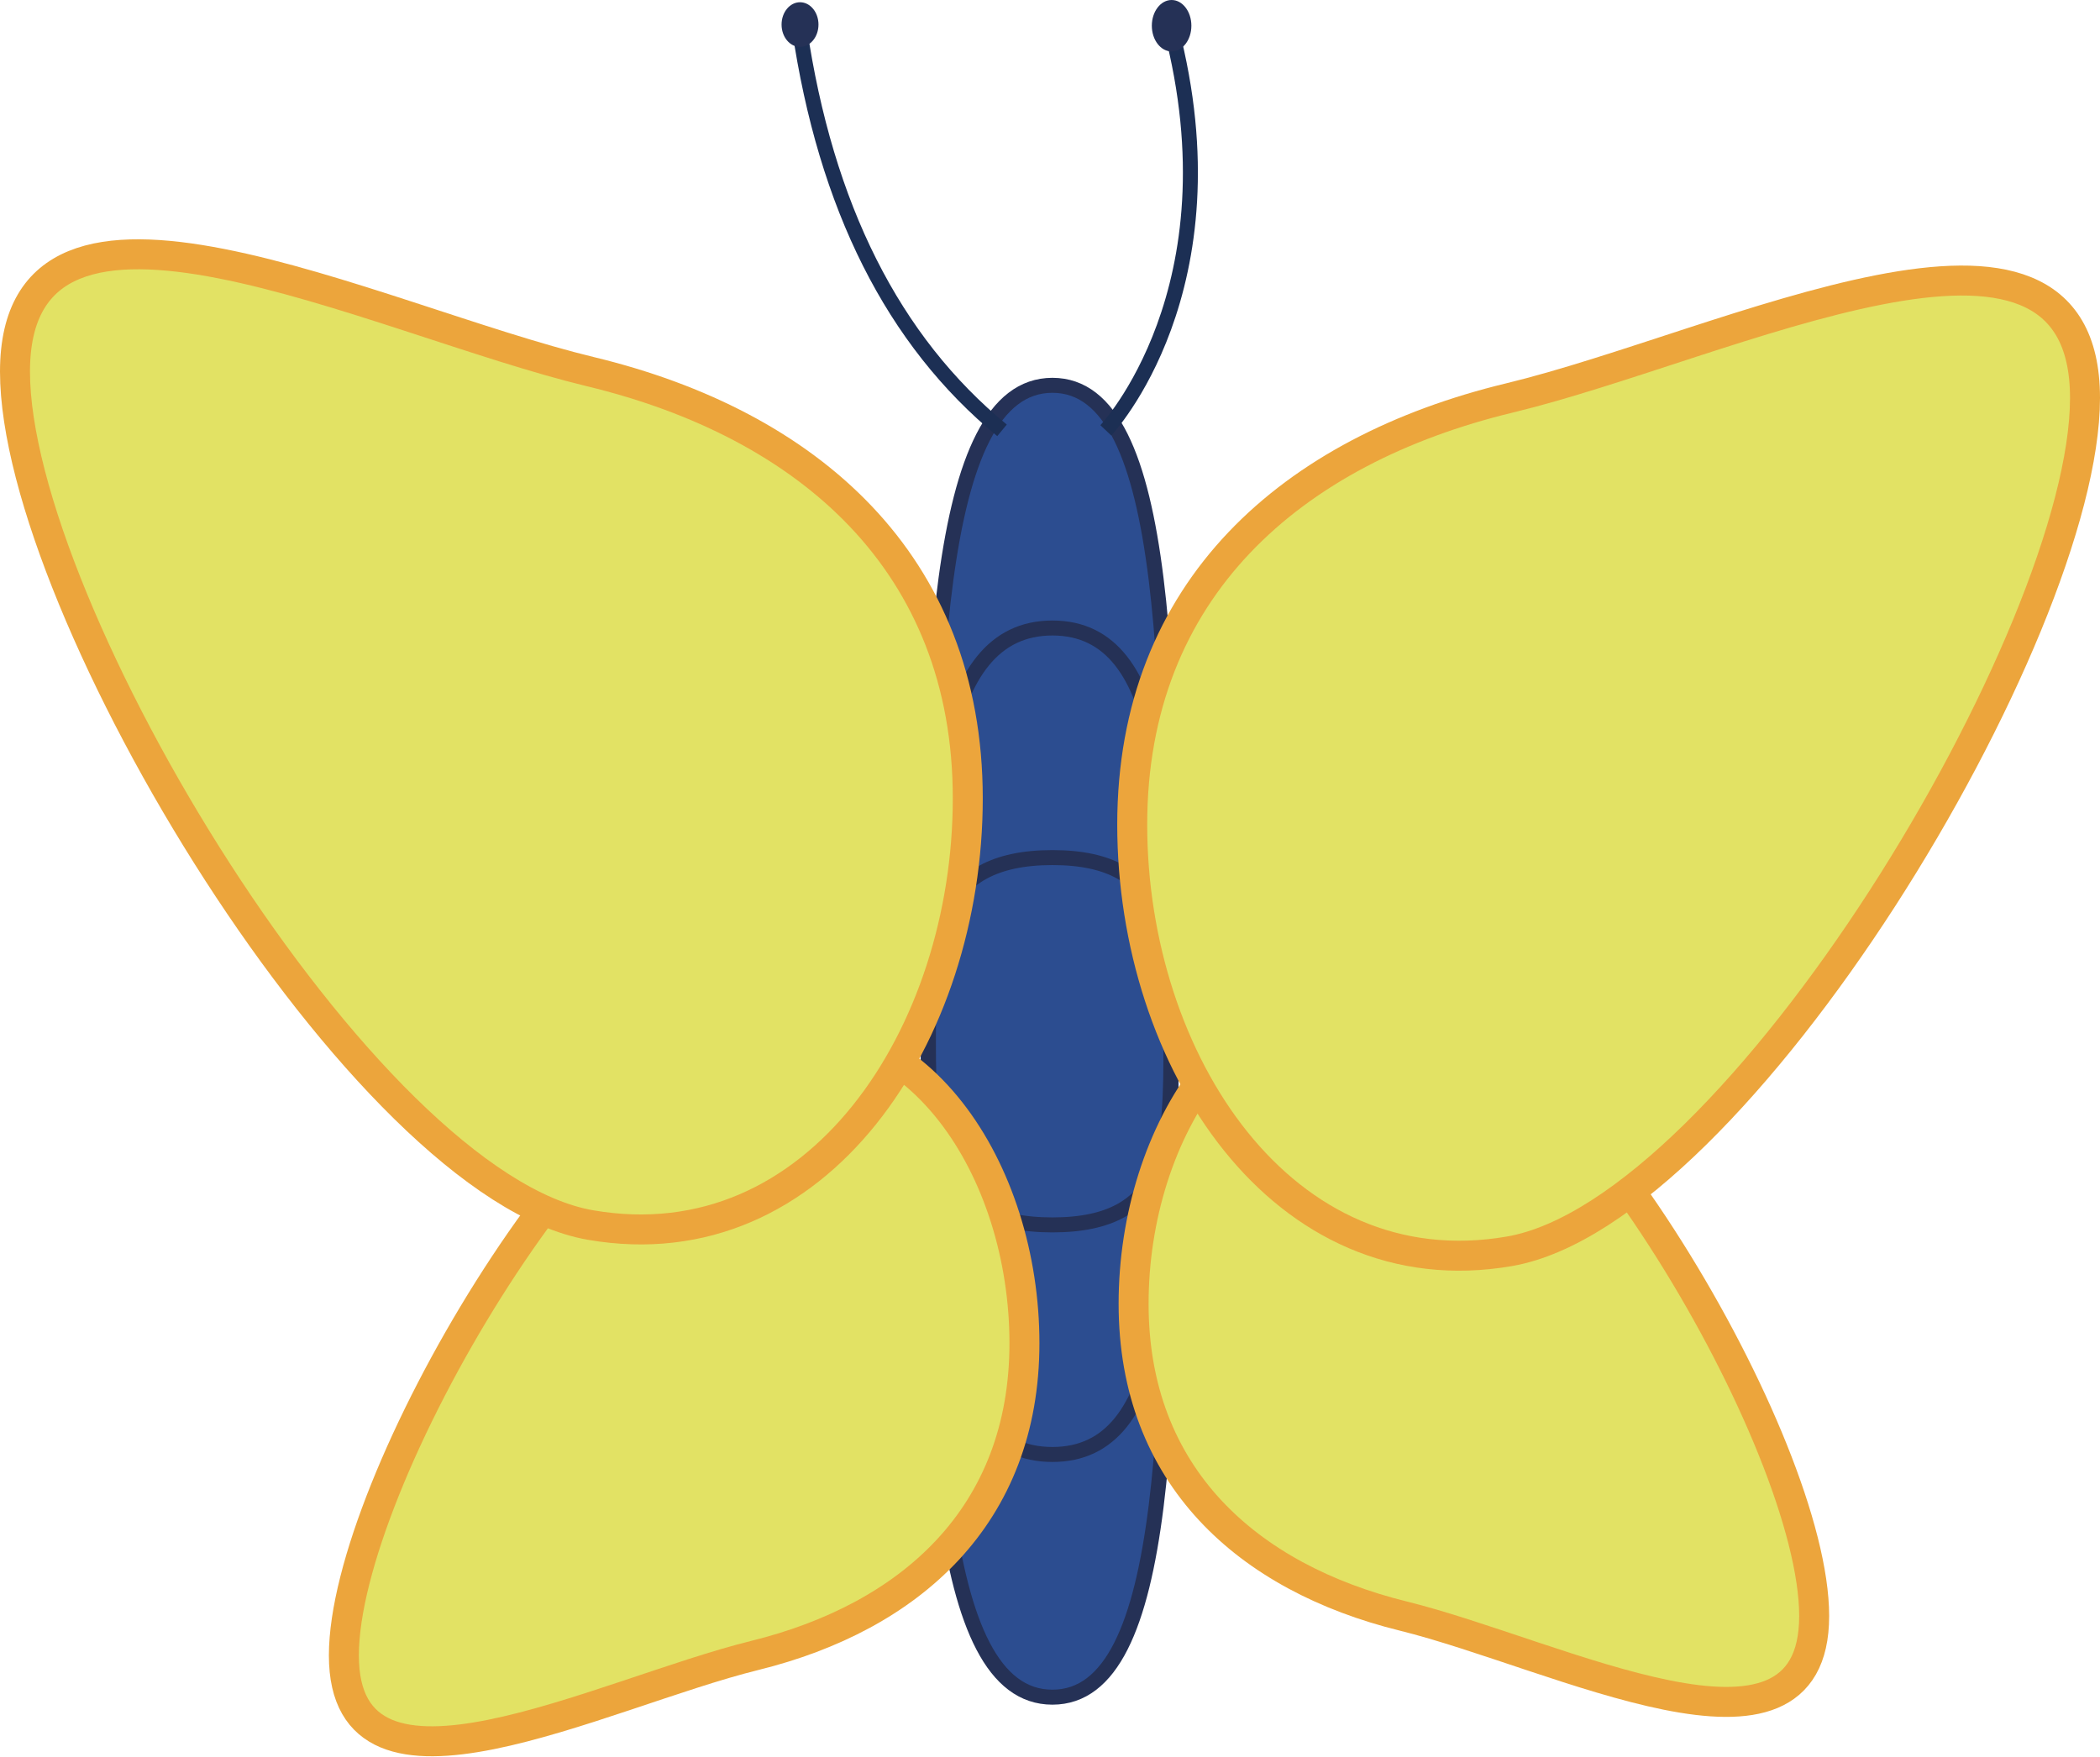
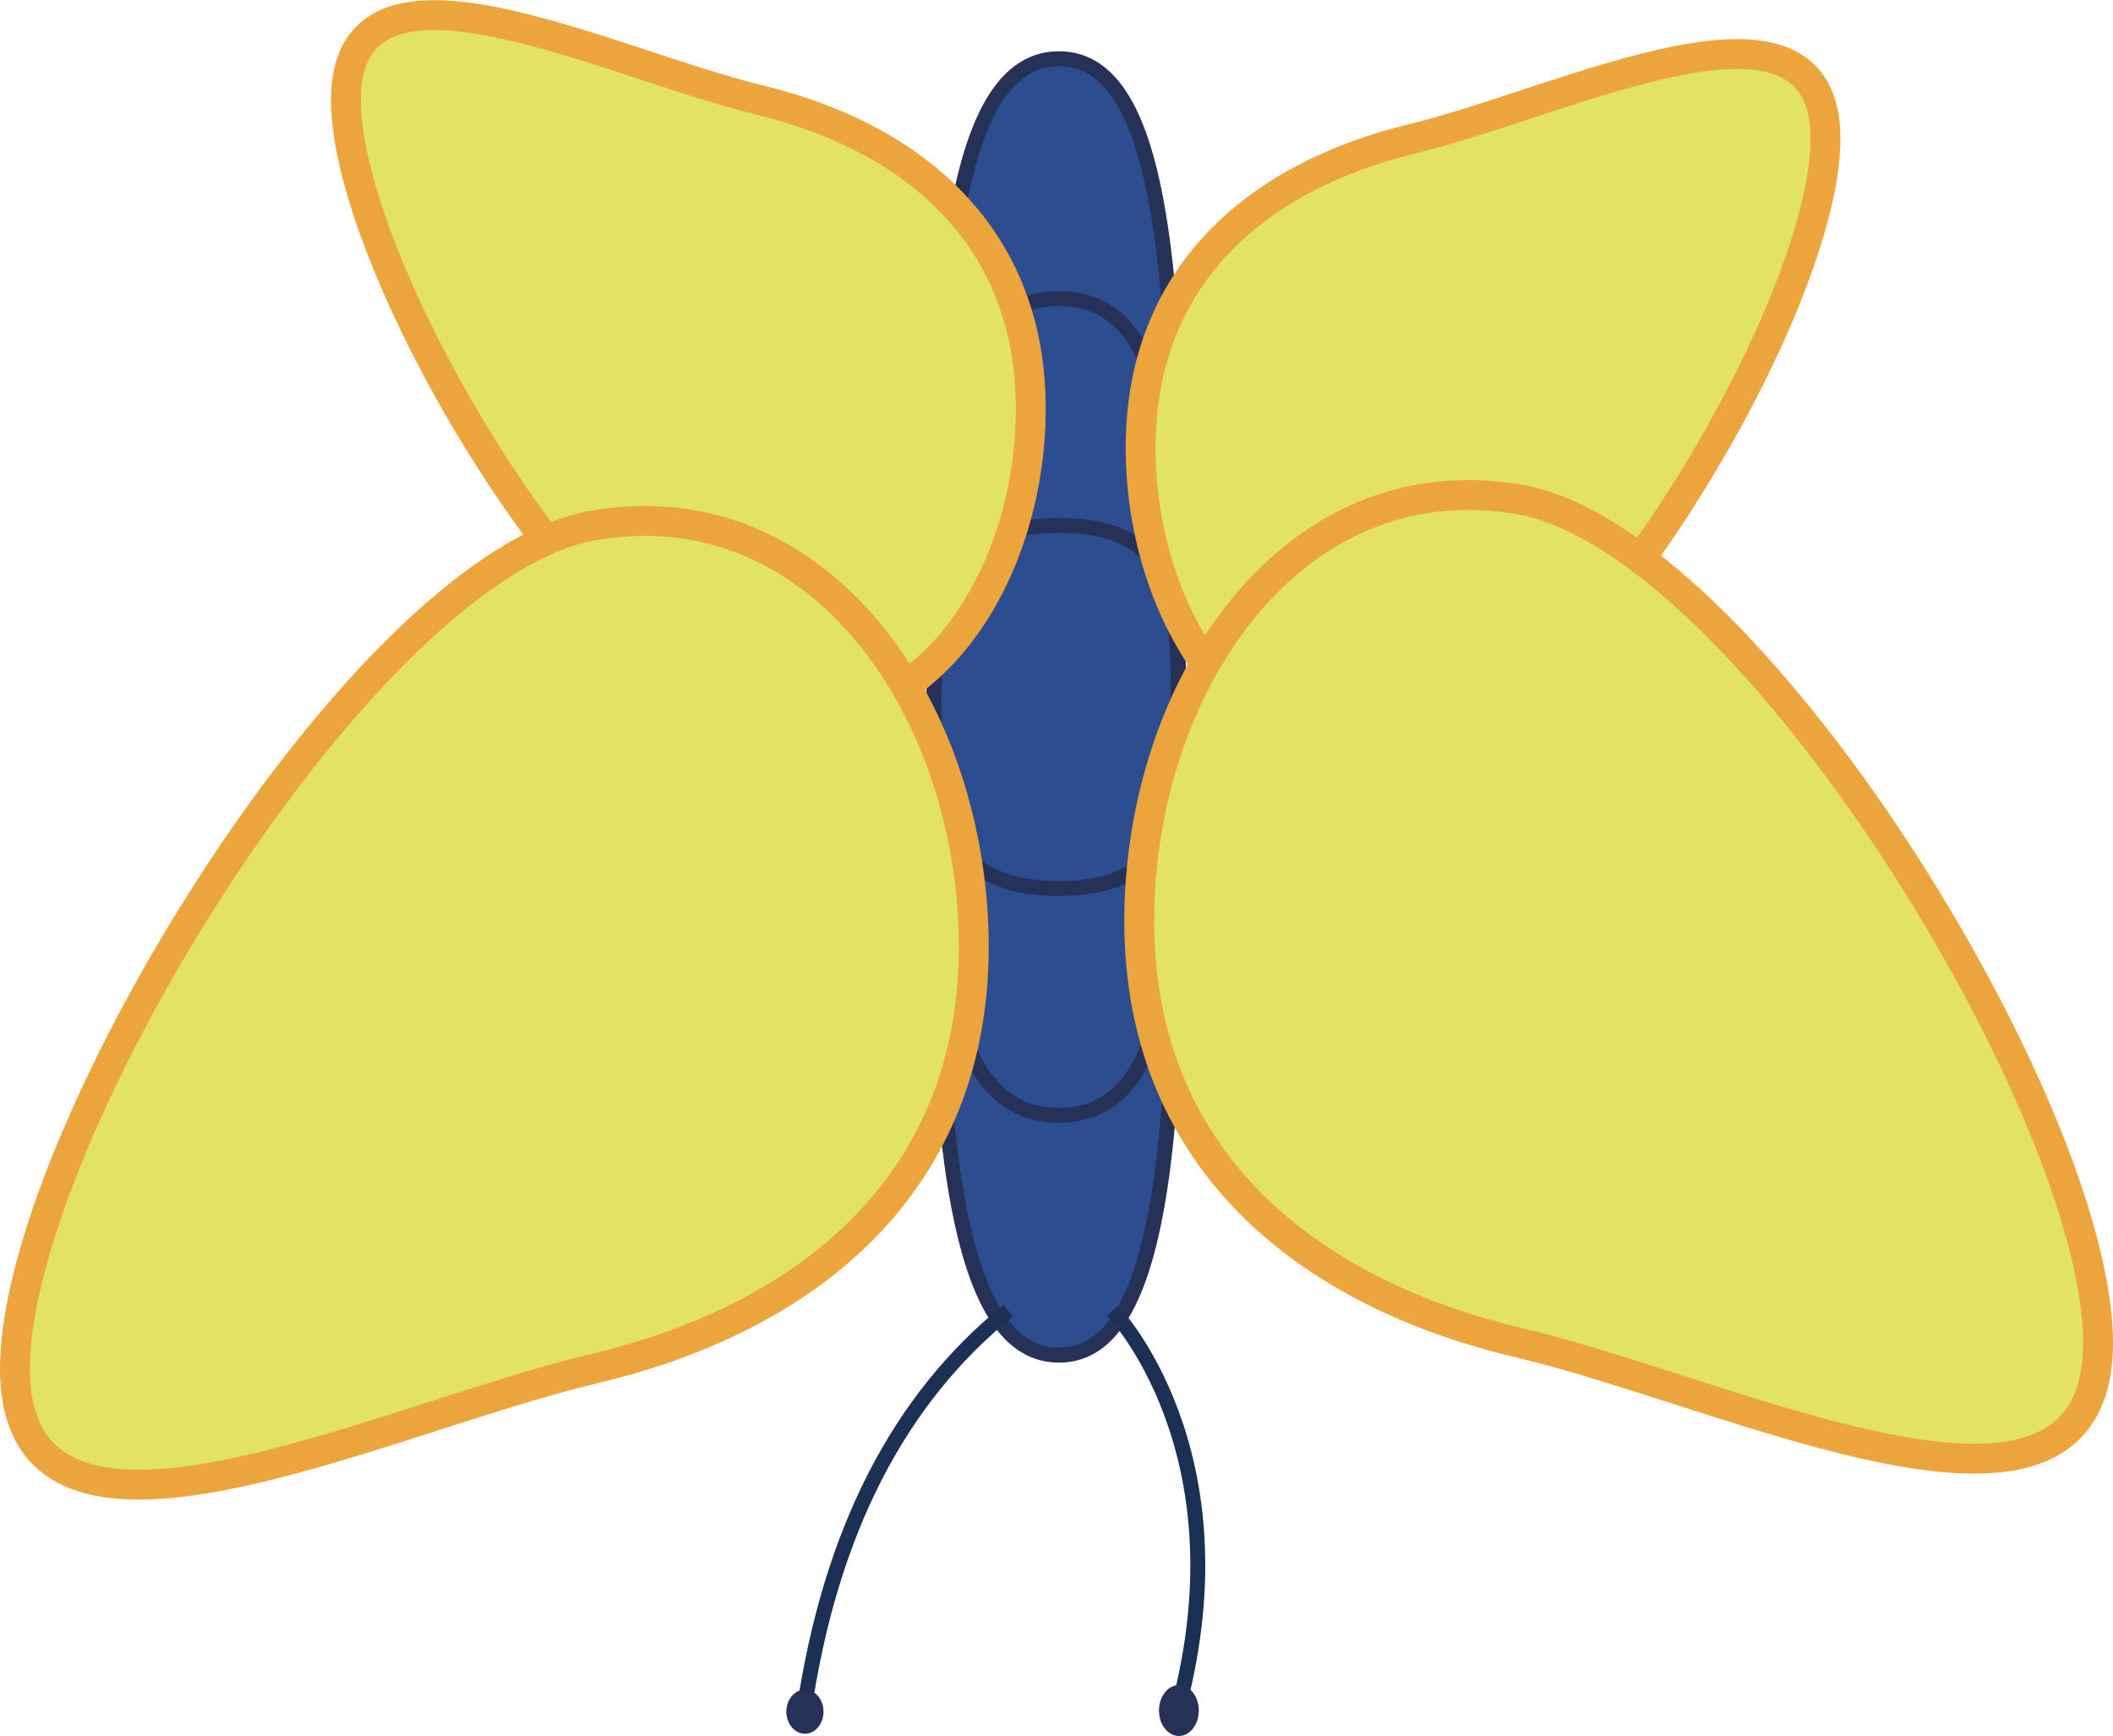
- <svg xmlns="http://www.w3.org/2000/svg" id="eFnj7eCV8wJ1" viewBox="0 0 700.583 586.065" shape-rendering="geometricPrecision" text-rendering="geometricPrecision" version="1.1" width="700.583" height="586.065">
+ <svg xmlns="http://www.w3.org/2000/svg" id="eFnj7eCV8wJ1" viewBox="0 0 601.825 494.45" shape-rendering="geometricPrecision" text-rendering="geometricPrecision" version="1.1" width="601.825" height="494.45">
  <defs id="defs112662" />
-   <path id="eFnj7eCV8wJ2" d="m 309.729,348.386 c 0,-120.873 1.839,-219.821 41.37,-219.821 39.531,0 39.531,98.948 39.531,219.821 0,120.873 0,217.898 -39.531,217.898 -39.531,0 -41.37,-97.025 -41.37,-217.898 z" fill="#2c4d90" stroke="#253156" stroke-width="5" stroke-miterlimit="1" />
-   <path id="eFnj7eCV8wJ3" d="m 309.729,348.03 c 0,-76.15 1.839,-138.487 41.37,-138.487 39.531,0 39.531,62.337 39.531,138.487 0,76.15 0,137.275 -39.531,137.275 -39.531,0 -41.37,-61.126 -41.37,-137.275 z" fill="#2c4d90" stroke="#253156" stroke-width="5" stroke-miterlimit="1" />
-   <path id="eFnj7eCV8wJ4" d="m 309.729,347.694 c 0,-33.844 1.839,-61.55 41.37,-61.55 39.531,0 39.531,27.705 39.531,61.55 0,33.844 0,61.011 -39.531,61.011 -39.531,0 -41.37,-27.167 -41.37,-61.011 z" fill="#2c4d90" stroke="#253156" stroke-width="5" stroke-miterlimit="1" />
-   <path id="eFnj7eCV8wJ5" d="m 114.719,552.344 c 0,57.531 85.286,12.821 137.149,0 51.863,-12.821 89.896,-46.638 89.896,-104.169 0,-57.531 -35.728,-113.785 -89.896,-104.169 -54.168,9.616 -137.149,150.807 -137.149,208.338 z" fill="#e2e264" stroke="#eca53c" stroke-width="10" stroke-miterlimit="1" />
-   <path id="eFnj7eCV8wJ6" d="m 5,124.022 c 0,-78.626 119.4,-17.522 192.008,0 72.608,17.522 125.854,63.739 125.854,142.364 0,78.626 -50.019,155.506 -125.854,142.364 C 121.173,395.609 5,202.647 5,124.022 Z" fill="#e2e264" stroke="#eca53c" stroke-width="10" stroke-miterlimit="1" />
-   <path id="eFnj7eCV8wJ7" d="m 605.227,539.202 c 0,57.531 -85.286,12.821 -137.149,0 -51.863,-12.821 -89.896,-46.638 -89.896,-104.169 0,-57.531 35.728,-113.785 89.896,-104.169 54.168,9.616 137.149,150.807 137.149,208.338 z" fill="#e2e264" stroke="#eca53c" stroke-width="10" stroke-miterlimit="1" />
-   <path id="eFnj7eCV8wJ8" d="m 695.583,132.783 c 0,-78.626 -119.4,-17.522 -192.008,0 -72.608,17.522 -125.854,63.739 -125.854,142.364 0,78.626 50.019,155.506 125.854,142.364 C 579.411,404.37 695.583,211.408 695.583,132.783 Z" fill="#e2e264" stroke="#eca53c" stroke-width="10" stroke-miterlimit="1" />
-   <path id="eFnj7eCV8wJ9" d="M 334.284,143.589 Q 279.829,98.82 266.673,9.281" fill="none" stroke="#1c2f54" stroke-width="5" stroke-miterlimit="1" />
-   <path id="eFnj7eCV8wJ10" d="m 368.914,143.589 c 0,0 44.524,-47.008 21.715,-134.308" fill="none" stroke="#1c2f54" stroke-width="5" stroke-miterlimit="1" />
-   <ellipse id="eFnj7eCV8wJ11" rx="6.157" ry="7.449" fill="#253156" stroke="none" stroke-width="0" cx="266.897" cy="8.197" />
-   <ellipse id="eFnj7eCV8wJ12" rx="6.597" ry="8.581" fill="#253156" stroke="none" stroke-width="0" cx="390.86" cy="8.581" />
+   <path id="eFnj7eCV8wJ2" d="m 266.063,200.547 c 0,101.97 1.58,185.443 35.543,185.443 33.963,0 33.963,-83.474 33.963,-185.443 0,-101.97 0,-183.821 -33.963,-183.821 -33.963,0 -35.543,81.851 -35.543,183.821 z" fill="#2c4d90" stroke="#253156" stroke-width="4.257" stroke-miterlimit="1" />
+   <path id="eFnj7eCV8wJ3" d="m 266.063,200.847 c 0,64.241 1.58,116.829 35.543,116.829 33.963,0 33.963,-52.589 33.963,-116.829 0,-64.241 0,-115.807 -33.963,-115.807 -33.963,0 -35.543,51.566 -35.543,115.807 z" fill="#2c4d90" stroke="#253156" stroke-width="4.257" stroke-miterlimit="1" />
+   <path id="eFnj7eCV8wJ4" d="m 266.063,201.131 c 0,28.551 1.58,51.924 35.543,51.924 33.963,0 33.963,-23.373 33.963,-51.924 0,-28.551 0,-51.47 -33.963,-51.47 -33.963,0 -35.543,22.918 -35.543,51.47 z" fill="#2c4d90" stroke="#253156" stroke-width="4.257" stroke-miterlimit="1" />
+   <path id="eFnj7eCV8wJ5" d="m 98.521,28.486 c 0,-48.534 73.273,-10.816 117.831,0 44.558,10.816 77.233,39.344 77.233,87.878 0,48.534 -30.695,95.99 -77.233,87.878 C 169.814,196.131 98.521,77.02 98.521,28.486 Z" fill="#e2e264" stroke="#eca53c" stroke-width="8.513" stroke-miterlimit="1" />
+   <path id="eFnj7eCV8wJ6" d="m 4.257,389.823 c 0,66.33 102.582,14.782 164.963,0 62.381,-14.782 108.127,-53.771 108.127,-120.1 0,-66.33 -42.974,-131.187 -108.127,-120.1 C 104.066,160.709 4.257,323.494 4.257,389.823 Z" fill="#e2e264" stroke="#eca53c" stroke-width="8.513" stroke-miterlimit="1" />
+   <path id="eFnj7eCV8wJ7" d="m 519.939,39.572 c 0,-48.534 -73.273,-10.816 -117.831,0 -44.558,10.816 -77.233,39.344 -77.233,87.878 0,48.534 30.695,95.99 77.233,87.878 46.538,-8.112 117.831,-127.223 117.831,-175.757 z" fill="#e2e264" stroke="#eca53c" stroke-width="8.513" stroke-miterlimit="1" />
+   <path id="eFnj7eCV8wJ8" d="m 597.568,382.433 c 0,66.33 -102.582,14.782 -164.963,0 -62.381,-14.782 -108.127,-53.771 -108.127,-120.1 0,-66.33 42.974,-131.187 108.127,-120.1 65.153,11.086 164.963,173.871 164.963,240.201 z" fill="#e2e264" stroke="#eca53c" stroke-width="8.513" stroke-miterlimit="1" />
+   <path id="eFnj7eCV8wJ9" d="m 287.16,373.316 q -46.785,37.768 -58.088,113.304" fill="none" stroke="#1c2f54" stroke-width="4.257" stroke-miterlimit="1" />
+   <path id="eFnj7eCV8wJ10" d="m 316.912,373.316 c 0,0 38.253,39.656 18.657,113.304" fill="none" stroke="#1c2f54" stroke-width="4.257" stroke-miterlimit="1" />
+   <ellipse id="eFnj7eCV8wJ11" rx="5.29" ry="6.284" fill="#253156" stroke="none" stroke-width="0" cx="229.264" cy="-487.534" transform="scale(1,-1)" />
+   <ellipse id="eFnj7eCV8wJ12" rx="5.668" ry="7.239" fill="#253156" stroke="none" stroke-width="0" cx="335.767" cy="-487.211" transform="scale(1,-1)" />
</svg>
